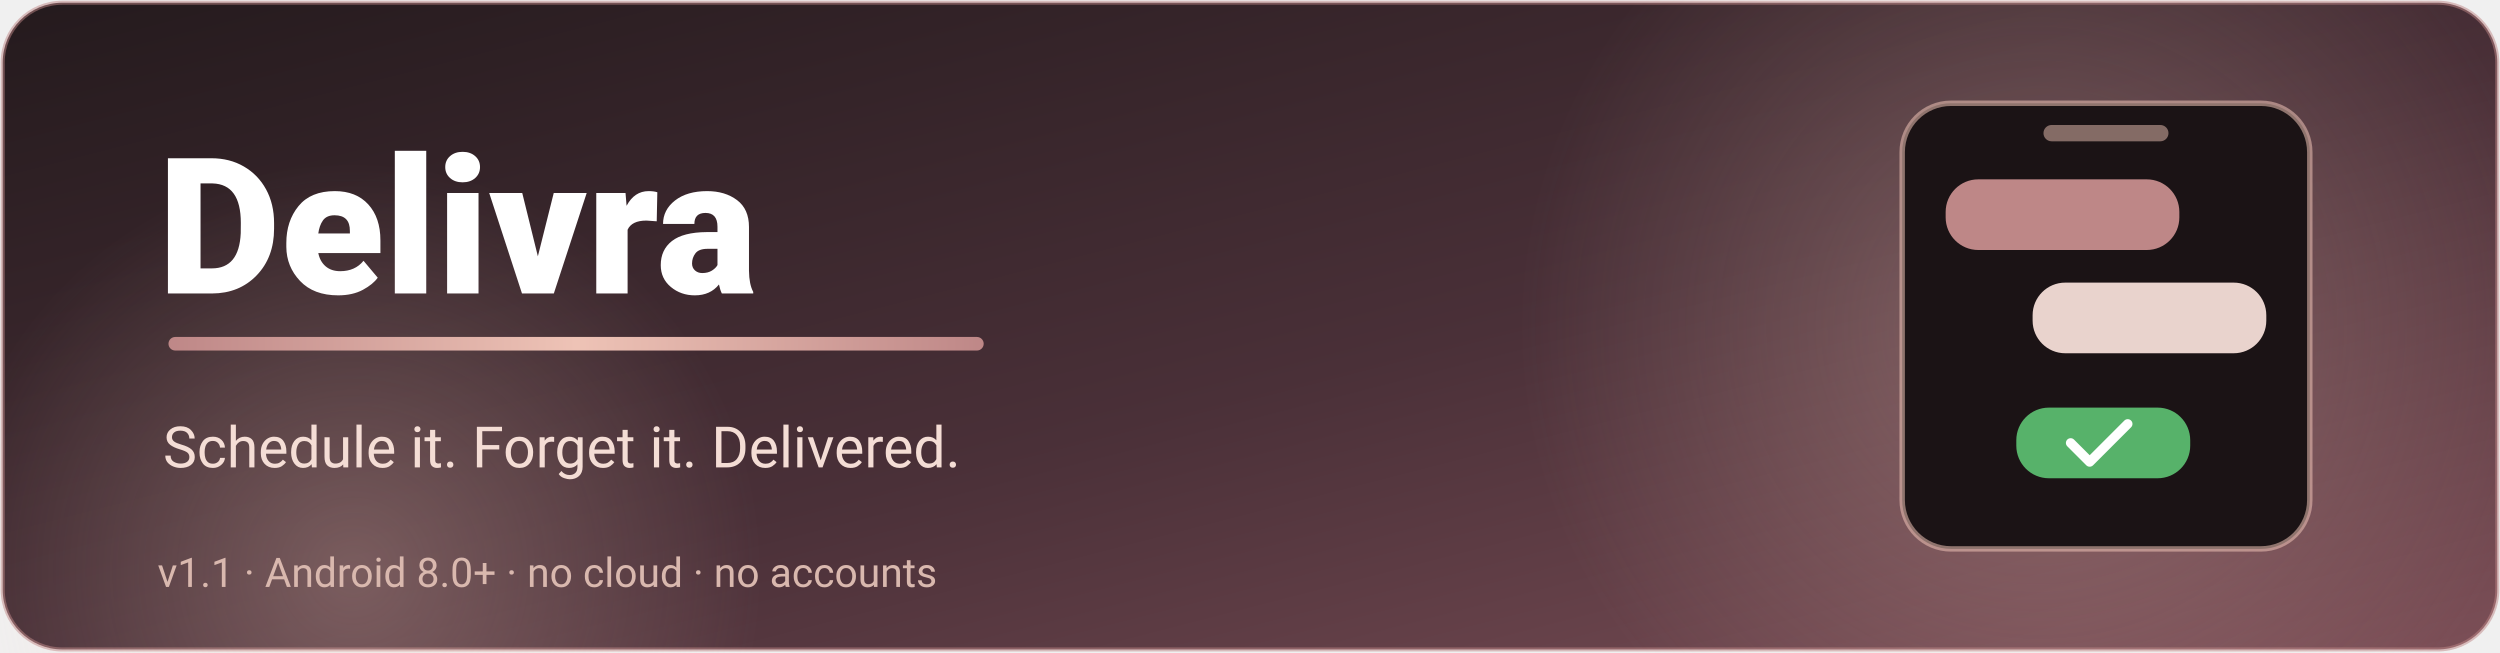
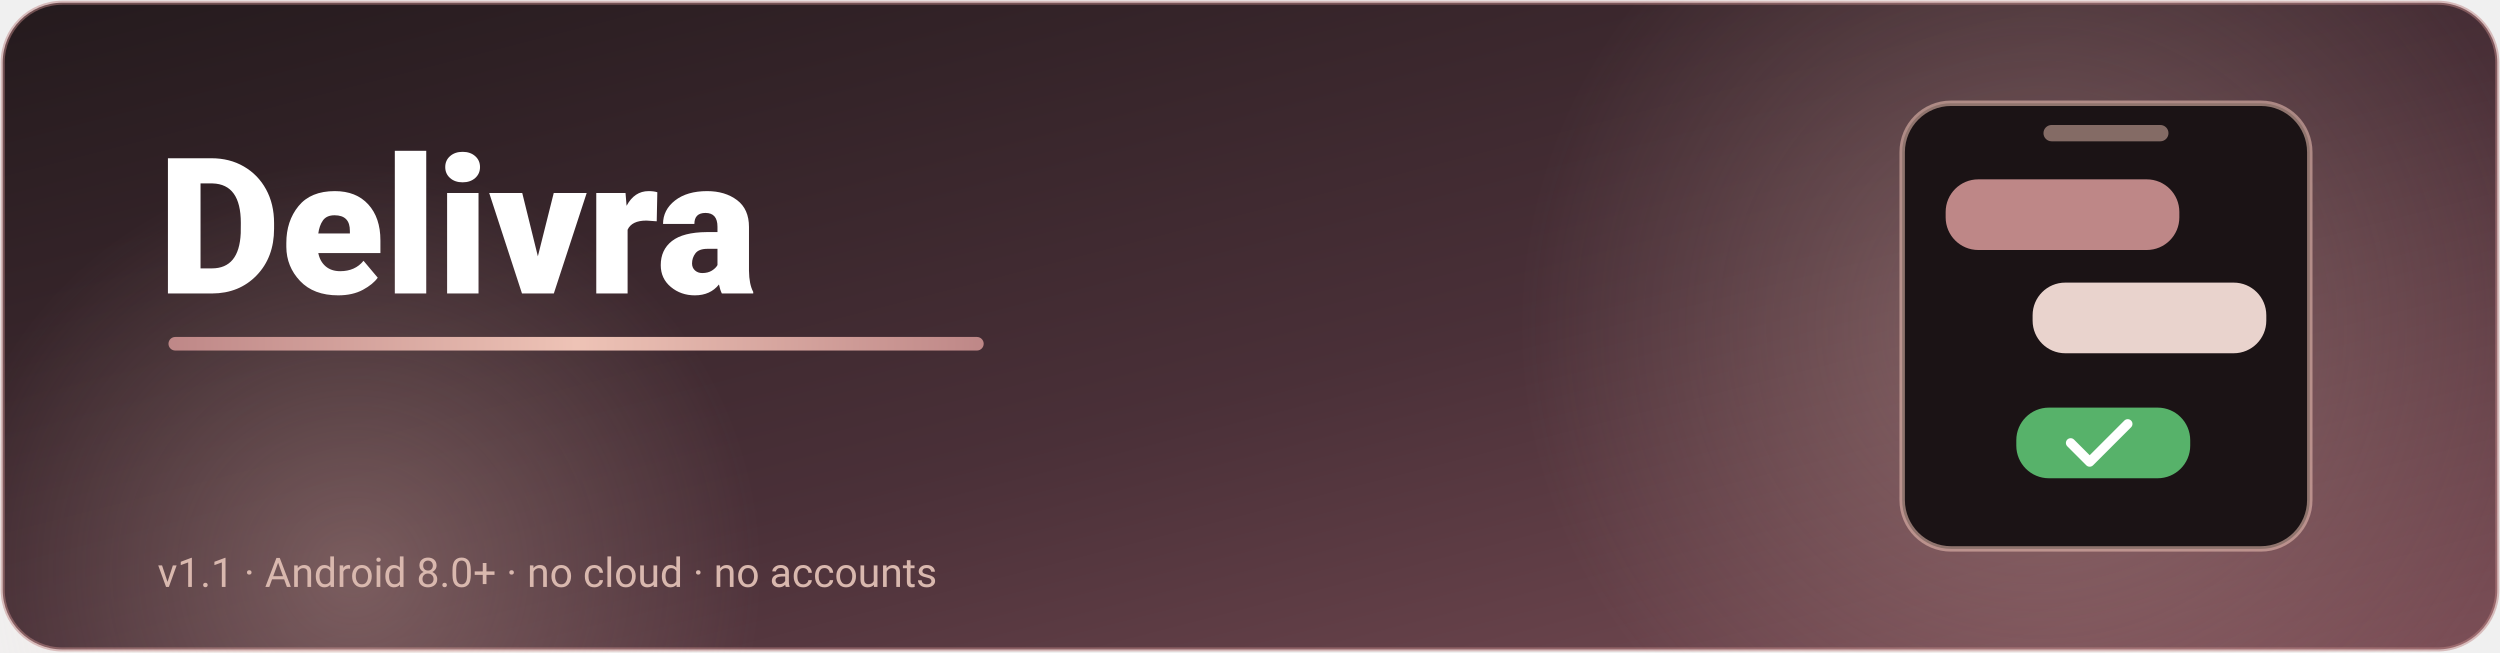
<svg xmlns="http://www.w3.org/2000/svg" width="920" height="240" viewBox="0 0 920 240">
  <defs>
    <linearGradient id="bg" x1="0" y1="0" x2="1" y2="1">
      <stop offset="0%" stop-color="#241a1d" />
      <stop offset="55%" stop-color="#4a3038" />
      <stop offset="100%" stop-color="#7c4f57" />
      <animateTransform attributeName="gradientTransform" type="translate" values="0 0; 60 30; 0 0" dur="8s" repeatCount="indefinite" />
    </linearGradient>
    <linearGradient id="accent" x1="0" y1="0" x2="1" y2="0">
      <stop offset="0%" stop-color="#be8787" />
      <stop offset="50%" stop-color="#eec3b6" />
      <stop offset="100%" stop-color="#be8787" />
      <animateTransform attributeName="gradientTransform" type="translate" values="-1 0; 1 0; -1 0" dur="5s" repeatCount="indefinite" />
    </linearGradient>
    <radialGradient id="glow" cx="50%" cy="50%" r="50%">
      <stop offset="0%" stop-color="#f2c9bd" stop-opacity="0.30" />
      <stop offset="100%" stop-color="#f2c9bd" stop-opacity="0" />
    </radialGradient>
    <style>
      .t { font-family:'Segoe UI',Roboto,Helvetica,Arial,sans-serif; }
    </style>
  </defs>
  <rect x="1" y="1" width="918" height="238" rx="22" fill="url(#bg)" stroke="#be8787" stroke-opacity="0.5" stroke-width="1.5" />
  <circle cx="750" cy="120" r="190" fill="url(#glow)">
    <animate attributeName="cx" values="750;830;750" dur="9s" repeatCount="indefinite" />
  </circle>
  <circle cx="130" cy="210" r="150" fill="url(#glow)">
    <animate attributeName="cy" values="210;160;210" dur="11s" repeatCount="indefinite" />
  </circle>
  <text class="t" x="58" y="108" font-size="70" font-weight="800" fill="#ffffff">Delivra</text>
  <rect x="62" y="124" width="300" height="5" rx="2.5" fill="url(#accent)">
    <animate attributeName="width" values="60;330;330;60" dur="6s" repeatCount="indefinite" />
  </rect>
-   <text class="t" x="60" y="172" font-size="21" fill="#f4ddd5">
+   <text class="t" x="60" y="172" font-size="21" fill="#f4ddd5" opacity="0">
    Schedule it. Forget it. Delivered.
-     <animate attributeName="opacity" values="1;1;0;0;1" dur="7.5s" repeatCount="indefinite" />
+     <animate attributeName="opacity" values="0;1;1;0;0" keyTimes="0;0.08;0.28;0.36;1" dur="12s" repeatCount="indefinite" />
  </text>
  <text class="t" x="60" y="172" font-size="21" fill="#f4ddd5" opacity="0">
    Your WhatsApp, on autopilot.
-     <animate attributeName="opacity" values="0;0;1;1;0;0" dur="7.5s" begin="2.5s" repeatCount="indefinite" />
+     <animate attributeName="opacity" values="0;0;1;1;0;0" keyTimes="0;0.33;0.41;0.61;0.69;1" dur="12s" repeatCount="indefinite" />
  </text>
  <text class="t" x="60" y="172" font-size="21" fill="#f4ddd5" opacity="0">
    Works while your phone sleeps.
-     <animate attributeName="opacity" values="0;0;1;1" dur="7.5s" begin="5s" repeatCount="indefinite" />
+     <animate attributeName="opacity" values="0;0;1;1;0" keyTimes="0;0.66;0.74;0.93;1" dur="12s" repeatCount="indefinite" />
  </text>
  <g>
    <rect x="700" y="38" width="150" height="164" rx="18" fill="#1b1315" stroke="#eec3b6" stroke-opacity="0.55" stroke-width="2" />
    <rect x="752" y="46" width="46" height="6" rx="3" fill="#eec3b6" opacity="0.5" />
    <rect x="716" y="66" width="86" height="26" rx="12" fill="#be8787">
      <animate attributeName="opacity" values="0;1;1;0" dur="5s" repeatCount="indefinite" />
    </rect>
    <rect x="748" y="104" width="86" height="26" rx="12" fill="#e9d3cd">
      <animate attributeName="opacity" values="0;1;1;0" dur="5s" begin="1.2s" repeatCount="indefinite" />
    </rect>
    <g transform="translate(742,150)">
      <rect x="0" y="0" width="64" height="26" rx="12" fill="#57b26a" />
      <path d="M20 13 l7 7 l14 -14" stroke="#ffffff" stroke-width="3.5" fill="none" stroke-linecap="round" stroke-linejoin="round">
        <animate attributeName="stroke-dasharray" values="0 40;40 0" dur="5s" begin="2.2s" repeatCount="indefinite" />
      </path>
      <animateTransform attributeName="transform" type="translate" values="742 156; 742 148; 742 156" dur="3s" repeatCount="indefinite" />
    </g>
  </g>
  <text class="t" x="58" y="216" font-size="15" fill="#d9b8ae">v1.1 · Android 8.0+ · no cloud · no accounts</text>
</svg>
